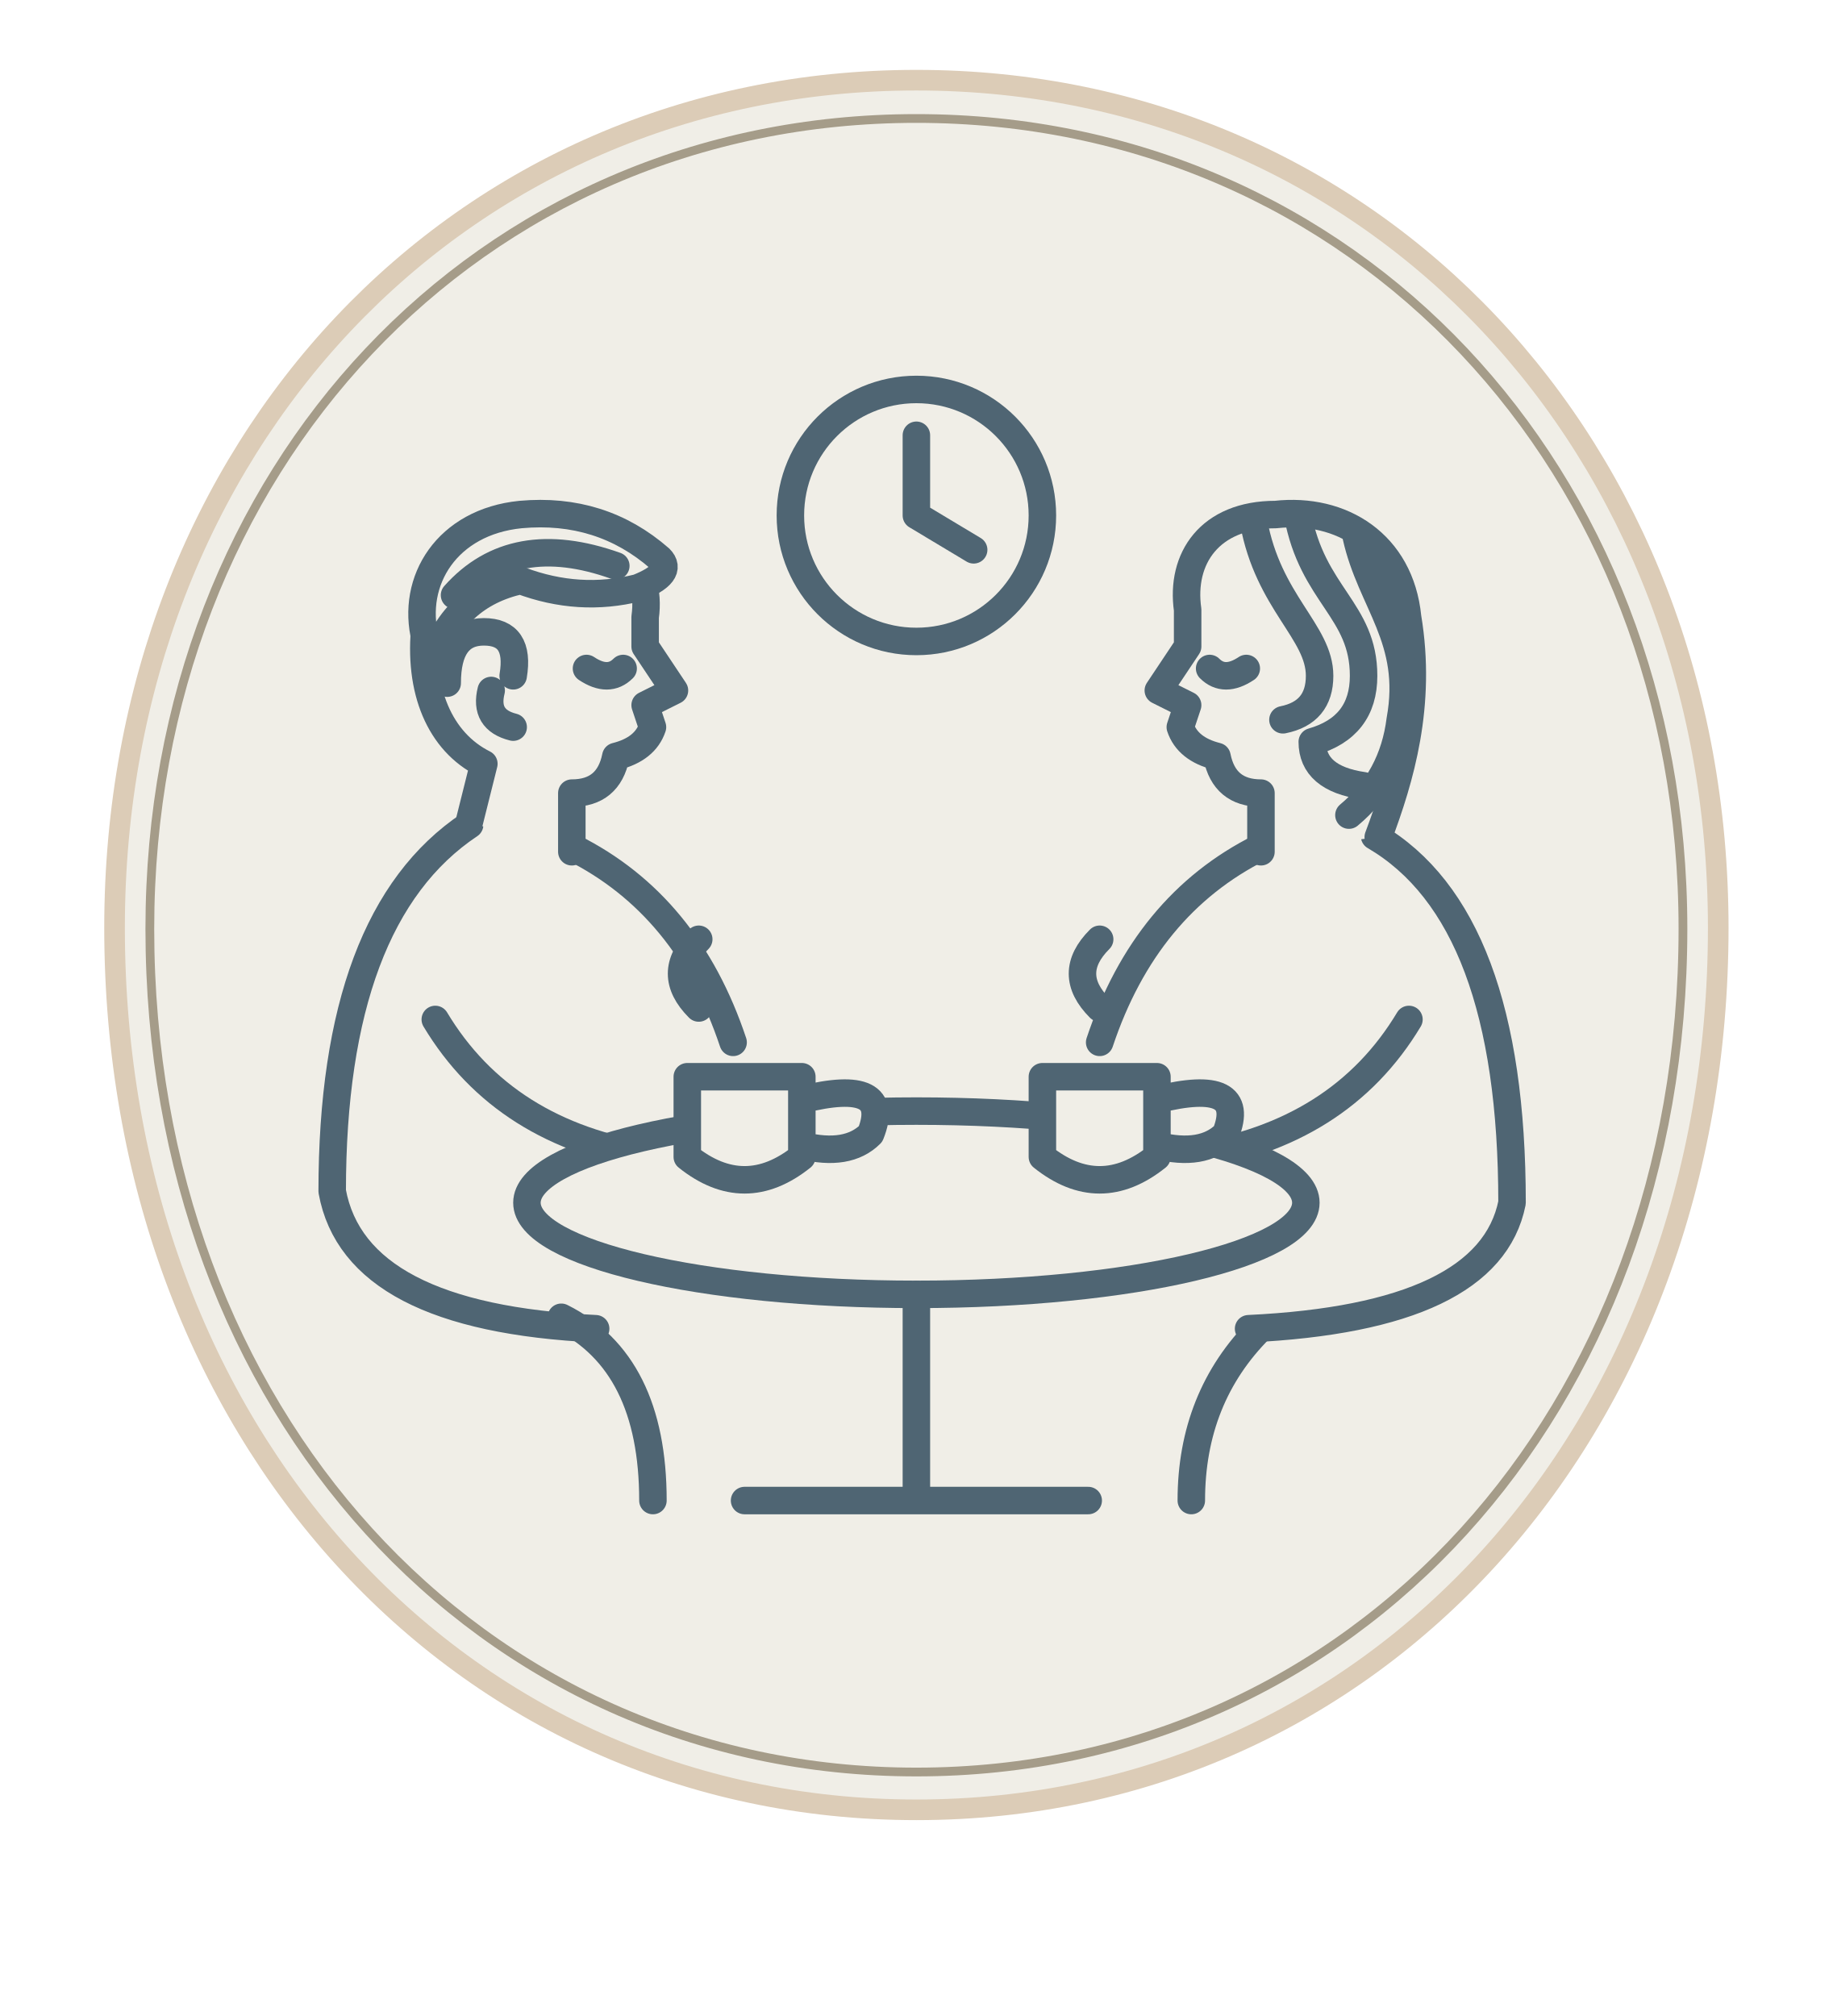
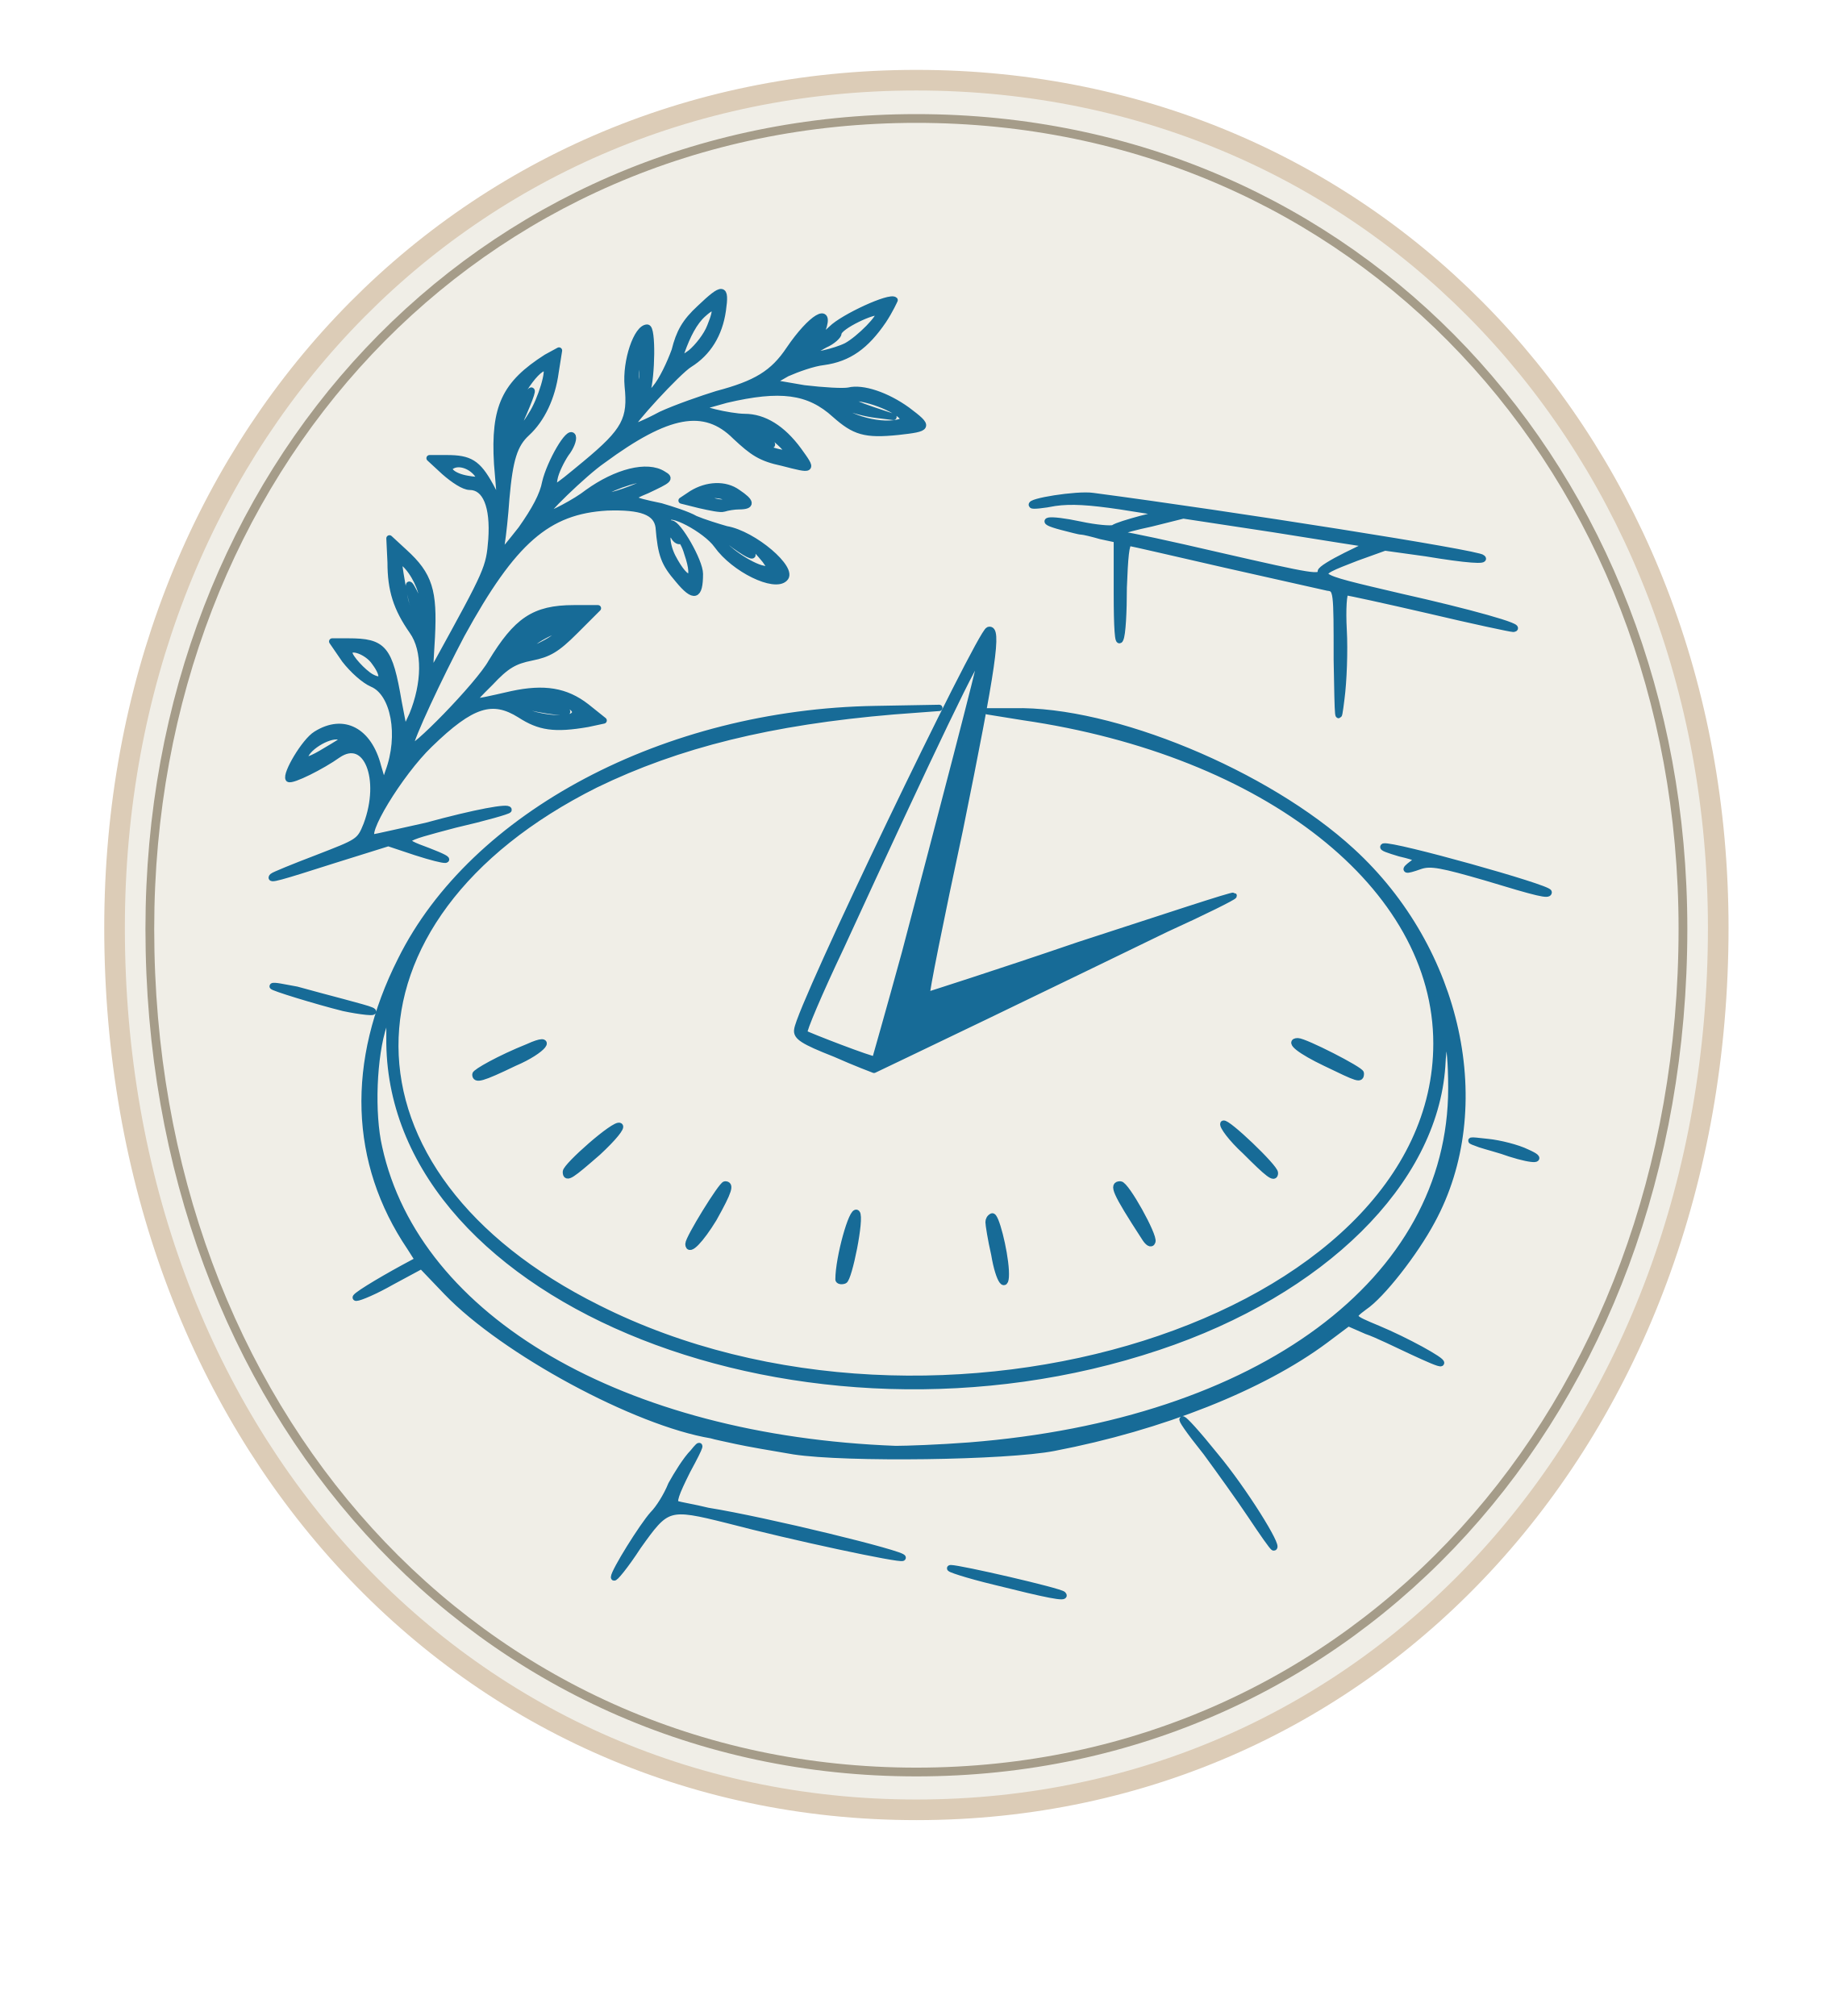
- <svg xmlns="http://www.w3.org/2000/svg" viewBox="0 0 160 176" aria-hidden="true" focusable="false" data-badge-art="duo-completion-days-10" data-art-motif="a-table-for-two">
+ <svg xmlns="http://www.w3.org/2000/svg" viewBox="0 0 160 176" aria-hidden="true" focusable="false" data-badge-art="duo-completion-days-10" data-art-motif="dix-rendez-vous">
  <defs>
    <clipPath id="oba-asset-duo-completion-days-10-e-scene">
      <path d="M80 7 C120 7 150 39 150 81 C150 125 120 158 80 158 C40 158 10 125 10 81 C10 39 40 7 80 7Z" transform="translate(80 83) scale(.92) translate(-80 -83)" />
    </clipPath>
  </defs>
  <path d="M80 7 C120 7 150 39 150 81 C150 125 120 158 80 158 C40 158 10 125 10 81 C10 39 40 7 80 7Z" fill="#F0EEE7" stroke="#DCCCB7" stroke-width="1.8" />
  <path d="M80 7 C120 7 150 39 150 81 C150 125 120 158 80 158 C40 158 10 125 10 81 C10 39 40 7 80 7Z" transform="translate(80 83) scale(.956) translate(-80 -83)" fill="none" stroke="#A59C89" stroke-width=".8" />
-   <g clip-path="url(#oba-asset-duo-completion-days-10-e-scene)" fill="none" stroke="#4F6573" stroke-width="2.4" stroke-linecap="round" stroke-linejoin="round">
-     <circle cx="80" cy="45" r="11" fill="none" />
-     <path d="M80 38V45L85 48" />
-     <path d="M41 72Q29 80 29 104Q31 115 52 116M50 74Q60 79 64 91M120 73Q132 80 132 105Q130 115 109 116M110 74Q100 79 96 91" />
-     <path d="M38 89Q44 99 57 101M123 89Q117 99 104 101M49 115Q57 119 57 131M110 116Q104 122 104 131" />
-     <ellipse cx="80" cy="105" rx="34" ry="8" fill="#F0EEE7" />
-     <path d="M80 113V130M65 131H95" />
-     <path d="M60 94H70V101Q65 105 60 101ZM70 96Q78 94 76 99Q74 101 70 100M91 94H101V101Q96 105 91 101ZM101 96Q109 94 107 99Q105 101 101 100" fill="#F0EEE7" />
-     <path d="M61 88Q58 85 61 82M96 88Q93 85 96 82" />
-     <g transform="translate(48 59) rotate(0) scale(0.64 0.64)" stroke-width="3.75">
-       <path d="M-11 20 L-9 12 C-15 9-18 2-17-7 C-17-16-10-22 0-21 C9-21 14-15 13-8 L13-4 L17 2 L13 4 L14 7 Q13 10 9 11 Q8 16 3 16 L3 24" fill="#F0EEE7" />
-       <path d="M-17-5 C-19-13-14-21-4-22 Q7-23 15-16 Q17-14 12-12 Q4-10-4-13 Q-13-11-16-2" fill="#F0EEE7" />
-       <path d="M-13-11 Q-5-20 9-15 M-14 1 Q-14-6-9-6 Q-4-6-5 0 M-8 2 Q-9 6-5 7" />
-       <path d="M5-1 Q8 1 10-1" />
-     </g>
-     <g transform="translate(112 59) rotate(0) scale(-0.64 0.64)" stroke-width="3.75">
-       <path d="M-13 22 C-16 14-19 4-17-8 C-16-18-8-23 1-22 C10-22 14-16 13-9 L13-4 L17 2 L13 4 L14 7 Q13 10 9 11 Q8 16 3 16 L3 24" fill="#F0EEE7" />
-       <path d="M-2-22 C-4-11-11-9-11 0 Q-11 7-4 9 Q-4 14-11 15 M4-21 C2-10-5-6-5 0 Q-5 5 0 6 M-10-19 C-12-10-18-5-16 6 Q-15 14-9 19" />
-       <path d="M5-1 Q8 1 10-1" />
-     </g>
+   <g clip-path="url(#oba-asset-duo-completion-days-10-e-scene)" fill="#176B97" stroke="#176B97" stroke-width=".55" stroke-linejoin="round">
+     <path d="M86.9 138.1C84.4 137.5 82.6 136.9 83 136.9 83.8 136.9 92.5 138.9 92.8 139.2 93.2 139.6 91.3 139.2 86.9 138.1ZM53.6 137.7C53.6 137.2 56.1 133.2 57 132.2 57.5 131.7 58.2 130.6 58.6 129.6 59.1 128.7 59.9 127.4 60.5 126.8 61.3 125.8 61.3 126 60 128.4 59 130.4 58.7 131.2 59.1 131.3 59.3 131.4 60.6 131.6 61.8 131.9 66.8 132.7 79.1 135.7 78.8 136 78.6 136.2 69.2 134.2 63.5 132.7 58.3 131.4 58.2 131.5 55.7 135 54.6 136.7 53.6 137.9 53.6 137.7ZM109.2 132.3C108.2 130.8 106.4 128.3 105.3 126.8 102.1 122.8 102.8 123 106.1 127.1 108.6 130.1 111.7 135.1 111.2 135.1 111.1 135.1 110.2 133.8 109.2 132.3ZM69.3 126.7C67.5 126.4 65.2 126 64.3 125.8 63.4 125.6 62.4 125.4 62.1 125.3 55.5 124.2 44 118 39 112.8L36.8 110.5 34.2 111.9C32.8 112.7 31.4 113.3 31.1 113.3 30.7 113.3 33 111.9 35.2 110.7L36.5 110 35.8 108.9C30.8 101.5 30.5 92.7 35 83.8 41.3 71.1 58.1 62.2 76.4 61.9L82 61.8 78 62.1C67.3 63 59.2 65 52 68.5 28.6 80.2 28.7 102.5 52.2 114.2 81.8 129.1 125.4 115.3 125.4 91.1 125.4 77.4 110.6 65.7 89.3 62.6L86.2 62.1 88.5 62.1C97.1 61.9 110.6 67.5 118 74.3 127.4 82.9 130.4 96.7 125 106.6 123.5 109.4 120.6 113.1 119.1 114.1 117.9 115 117.9 115 120.3 116 122.7 117 126 118.8 125.8 119 125.7 119.1 124.6 118.6 123.3 118 122 117.4 120.2 116.5 119.3 116.2L117.7 115.5 115.7 117C110.2 121.1 101.4 124.6 92 126.4 87.9 127.2 73.9 127.4 69.3 126.7ZM84.6 126.2C110 124.2 126.7 111.8 126.7 95 126.7 90.5 126.1 89.2 125.9 93.1 125.2 103.2 115.5 112.8 101.1 117.6 70.3 127.9 34.3 113.7 34 91.1L34 87.9 33.5 89.5C32.6 92.2 32.4 97.2 33.1 100.2 36.4 115.2 54.4 125.6 78.2 126.5 79.1 126.5 82 126.4 84.6 126.2ZM73.2 111.7C73.2 109.8 74.4 105.5 74.8 105.9 75.2 106.3 74.1 111.7 73.7 111.8 73.4 111.9 73.2 111.8 73.2 111.7ZM86.8 109.5C86.5 108.2 86.3 106.9 86.3 106.7 86.3 106.5 86.4 106.3 86.6 106.2 86.9 106 87.7 109.1 87.8 110.9 87.9 112.8 87.2 111.9 86.8 109.5ZM60.1 108.6C60.1 108.1 63 103.4 63.3 103.4 63.8 103.4 63.7 103.9 62.3 106.4 61.2 108.2 60.1 109.4 60.1 108.6ZM99.9 108C97.3 104 97.1 103.4 97.8 103.4 98.3 103.4 100.8 107.9 100.6 108.4 100.5 108.7 100.2 108.5 99.9 108ZM49.4 102.3C49.4 101.8 53.7 98 54.1 98.3 54.3 98.4 53.6 99.3 52.2 100.6 49.9 102.6 49.4 103 49.4 102.3ZM108.7 100.5C107.5 99.4 106.7 98.3 106.8 98.1 107.1 97.9 111.3 101.9 111.3 102.4 111.3 103 110.7 102.5 108.7 100.5ZM131.8 100.7C131 100.4 129.8 100.1 129.2 99.9 128.1 99.5 128.1 99.5 129.9 99.7 130.9 99.8 132.5 100.2 133.3 100.6 134.9 101.3 134 101.4 131.8 100.7ZM41.5 93.8C41.5 93.6 43.6 92.4 46.1 91.4 48.5 90.3 47.5 91.7 44.9 92.8 42 94.2 41.5 94.3 41.5 93.8ZM115.7 92.8C113.6 91.8 112.4 90.9 113.3 90.9 113.9 90.9 118.8 93.4 118.8 93.7 118.8 94.3 118.6 94.2 115.7 92.8ZM72.9 92C70.1 90.9 69.5 90.5 69.6 89.9 69.8 87.9 85.5 55.3 86.3 55 87.2 54.7 86.7 58.1 83.8 72.4 82.1 80.3 80.8 86.8 80.9 86.9 80.9 86.9 86.9 85 94.2 82.5 101.6 80.1 107.6 78.1 107.7 78.2 107.7 78.3 105.1 79.6 101.8 81.1 98.5 82.7 91.5 86.1 86.1 88.7 80.7 91.3 76.3 93.4 76.3 93.4 76.3 93.4 74.7 92.8 72.9 92ZM79 83.2C82 71.8 85.7 57.7 85.7 57.2 85.6 56.5 81.4 65.3 73.4 82.7 71.5 86.7 70.1 90 70.2 90.2 70.5 90.4 76.2 92.6 76.4 92.5 76.4 92.5 77.6 88.3 79 83.2ZM30 88C27.6 87.4 23.7 86.2 23.8 86.1 23.9 86 24.8 86.2 25.9 86.4 28.4 87.1 32 88 32.4 88.2 33.1 88.5 31.4 88.3 30 88ZM129.7 76.6C125.9 75.5 124.9 75.3 124 75.6 122.6 76.1 122.5 76 123.3 75.4 123.9 75 123.9 74.9 122.2 74.5 121.2 74.2 120.6 74 120.8 73.9 121.6 73.7 135.2 77.5 135.2 77.9 135.2 78.2 134.3 78 129.7 76.6ZM23.8 76.5C23.9 76.4 25.6 75.7 27.7 74.9 31.3 73.5 31.4 73.5 32 72 33.5 68 32 64.2 29.5 65.9 28.1 66.9 25.5 68.2 25.2 68 24.9 67.6 26.6 64.7 27.6 64.1 30 62.6 32.2 63.8 33 66.9L33.5 68.6 33.9 67.4C35.1 64.2 34.4 60.5 32.5 59.7 31.8 59.4 30.8 58.5 30.1 57.6L29 56 30.4 56C33.5 56 34 56.6 34.8 61.3L35.3 63.9 36 62.4C37.1 59.7 37.2 56.8 36 55.1 34.6 53.1 34.1 51.5 34.1 49.1L34 47 35.3 48.2C37.5 50.2 37.9 51.6 37.7 55.6L37.5 59 38.2 57.8C42.6 49.8 42.7 49.6 42.9 47.1 43.1 44.2 42.4 42.5 41 42.5 40.5 42.5 39.6 41.9 38.8 41.2L37.5 40 39 40C41 40 41.7 40.4 42.8 42.4L43.7 44.1 43.4 40.5C43.1 35.5 44.1 33.5 47.7 31.2L48.8 30.6 48.5 32.5C48.2 34.7 47.3 36.6 46 37.8 44.9 38.8 44.5 40.1 44.2 43.5 44.1 45 43.9 46.8 43.8 47.4 43.6 48.6 43.6 48.6 45.5 46.2 46.7 44.5 47.4 43.2 47.6 42.1 48 40.4 49.7 37.4 50 38.1 50.1 38.4 49.8 39.1 49.4 39.6 49 40.2 48.5 41.2 48.4 41.8 48.2 42.9 48.2 42.9 51.1 40.5 54.6 37.6 55.1 36.6 54.8 33.7 54.6 31.5 55.6 28.6 56.5 28.6 57 28.6 56.9 32.9 56.5 34.2 56.1 35.1 56.2 35.1 57.2 33.9 57.8 33.2 58.5 31.7 58.9 30.6 59.3 29 59.8 28.1 61.1 26.9 63.1 25 63.4 25 63.1 27.1 62.8 29.2 61.8 30.8 60.2 31.8 59.2 32.4 54.9 37.1 55.1 37.3 55.2 37.4 56.4 36.9 57.7 36.2 59 35.6 61.3 34.8 62.6 34.4 66 33.5 67.5 32.6 68.9 30.5 70.8 27.7 72.6 26.6 71.8 28.8L71.4 29.8 72.6 28.7C73.6 27.7 77.7 25.8 78.1 26.2 78.1 26.2 77.7 27.1 77.1 28 75.6 30.2 74.1 31.3 71.9 31.6 71 31.7 69.6 32.2 68.7 32.6L67.3 33.4 70.2 33.9C71.9 34.1 73.6 34.2 74.1 34.1 75.3 33.8 77.4 34.5 79.2 35.8 81.2 37.3 81.1 37.4 78.4 37.7 75.5 38 74.6 37.7 72.9 36.2 70.6 34.1 68.1 33.8 63.4 34.9L60.9 35.6 62.4 36C63.2 36.2 64.4 36.4 65 36.4 66.7 36.4 68.3 37.4 69.7 39.3 71 41.1 71 41.1 68.3 40.4 66.4 40 65.7 39.5 64.2 38.1 61.5 35.4 58.3 36 52.6 40.2 51 41.3 47.2 45 47.6 45 48 45 50.3 43.8 51.3 43 53.8 41.2 56.5 40.5 57.9 41.4 58.6 41.8 58.4 41.9 56.5 42.8 54.8 43.5 54.8 43.6 57.7 44.2 58.7 44.5 60 44.9 60.7 45.3 61.4 45.6 62.7 46 63.4 46.2 65.8 46.6 69.4 49.7 68.5 50.5 67.6 51.4 64.1 49.7 62.6 47.6 61.6 46.2 58.3 44.5 58.3 45.3 58.3 45.5 58.4 45.7 58.6 45.7 59.2 45.7 61.1 49 61.1 50.1 61.1 52.1 60.6 52.3 59.2 50.6 58 49.2 57.7 48.5 57.5 46 57.3 44.7 56 44.2 53 44.3 47.8 44.6 44.8 47.2 40.3 55.4 38.4 59 35.8 64.5 35.8 65.2 35.8 65.9 41.8 59.8 42.9 57.8 45.1 54.2 46.6 53.1 50.1 53.1L52.2 53.1 50.2 55.1C48.6 56.7 47.9 57.1 46.4 57.4 44.9 57.7 44.2 58.1 42.8 59.6 40.8 61.6 40.7 61.5 44.7 60.6 47.5 60 49.4 60.3 51.2 61.7L52.7 62.9 51.3 63.2C48.4 63.7 47.1 63.5 45.4 62.4 43 60.9 41.2 61.4 37.5 65 34.9 67.5 31.5 73.1 32.6 73.1 32.8 73.1 34.9 72.6 37.2 72.1 41.6 70.9 44.4 70.4 44.4 70.7 44.4 70.8 42.3 71.4 39.7 72 34.8 73.3 34.7 73.3 37.4 74.3 40 75.3 39.1 75.3 36.3 74.4L33.9 73.6 29.1 75.1C24.4 76.6 23.4 76.9 23.8 76.5ZM29.6 64.3C28.6 64.1 26.6 65.4 26.6 66.2 26.6 66.5 27.2 66.3 28.5 65.5 30.2 64.5 30.3 64.4 29.6 64.3ZM50 62.5C50.7 62 49.6 61.3 47.9 61.1L46.3 61 47.8 61.4C48.6 61.7 49.4 62 49.5 62.1 49.8 62.4 46 61.8 45.5 61.5 45.3 61.4 45.1 61.4 45.1 61.5 45.1 62.3 49 63.1 50 62.5ZM32.7 57.8C32.1 56.9 30.5 56.3 30.5 57 30.5 57.4 31.7 58.7 32.4 59.1 33.5 59.7 33.6 59 32.7 57.8ZM48.5 54.5C49.6 54 49.7 53.9 49 53.9 48 53.9 45.3 55.4 45 56.2 44.8 56.6 45.1 56.5 45.9 55.9 46.5 55.4 47.7 54.8 48.5 54.5ZM47.5 56.2C48.1 55.9 48.8 55.4 49 55.1 49.4 54.6 49.3 54.6 48.1 55.2 47.2 55.6 46.5 56.1 46.3 56.3 46 56.8 46.4 56.8 47.5 56.2ZM36 52.6C35.5 50.7 35.6 50.5 36.4 52.2 36.8 53.2 36.9 53.2 36.9 52.5 36.9 51.5 36.1 49.9 35.3 49.2 34.7 48.8 34.7 48.6 35.3 52.1 35.5 53.1 36 54.2 36.4 54.2 36.5 54.2 36.3 53.5 36 52.6ZM60 48.3C59.8 47.6 59.5 47.1 59.4 47.2 59.3 47.3 59 47.2 58.8 46.8 58.1 46 58.1 47.4 58.7 48.6 60 51.1 60.9 50.9 60 48.3ZM66.8 48.9C66.3 48.3 65.8 47.7 65.5 47.6 65 47.5 65 47.5 65.4 48 66.1 48.8 65.5 48.6 64.1 47.6 63.5 47.1 62.9 46.8 62.9 47 62.9 47.6 65.1 49.2 66.4 49.6 66.9 49.7 67.4 49.9 67.5 49.9 67.5 49.9 67.2 49.5 66.8 48.9ZM55.8 42.4C56.5 42.1 56.8 41.8 56.5 41.8 55.6 41.7 52.6 42.8 52.6 43.2 52.6 43.5 53.9 43.2 55.8 42.4ZM41.6 41.3C41 40.6 40 40.3 39.4 40.7 38.9 41 39.6 41.6 40.8 41.8 41.9 42 42.1 41.9 41.6 41.3ZM67.8 38.4C67.1 37.7 66.3 37.1 66 37.1 65.8 37.1 66.1 37.5 66.6 38 67.9 39 67.5 39.2 66.2 38.2 64.5 37.1 64.1 37 65.1 38 65.9 38.8 67.4 39.5 68.8 39.6 69 39.6 68.5 39 67.8 38.4ZM46 34.5C46.6 33.7 46.6 34 45.7 36.1 44.9 37.8 45.4 37.9 46.4 36.2 47.2 35 48.1 32.1 47.6 32.1 46.7 32.1 44.7 35.3 44.3 37.3 44.1 38.1 44.2 38 44.7 36.8 45.1 36 45.7 34.9 46 34.5ZM78.7 36.8C79.5 36.5 77.3 35.2 75.2 34.8 73.3 34.5 73.8 35 76.2 35.8L78 36.4 76.4 36.2C75.6 36.1 74.4 35.8 73.8 35.5 73.3 35.3 73 35.2 73.1 35.4 73.8 36.5 77.2 37.4 78.7 36.8ZM56.1 32.2C56.1 30.9 56 30.7 55.8 31.2 55.4 32.2 55.4 33.9 55.8 33.9 56 33.9 56.1 33.2 56.1 32.2ZM62 28.5C62.7 26.8 62.5 26.4 61.4 27.4 60.6 28.1 60 29.3 59.5 30.7L59.3 31.5 60.3 30.8C60.9 30.3 61.7 29.3 62 28.5ZM73.9 30.2C75 29.6 77 27.6 76.7 27.3 76.4 27 73.2 28.5 73.2 29.1 73.2 29.3 72.7 29.8 72 30.1 71.3 30.5 70.7 30.8 70.7 30.9 70.7 31.2 72.9 30.7 73.9 30.2ZM116.7 57.6C116.7 51.5 116.7 51.4 115.9 51.3 115.4 51.2 111.5 50.3 107 49.3 102.6 48.3 98.8 47.4 98.6 47.4 98.3 47.4 98.2 48.7 98.1 51.3 98.1 53.4 98 55.4 97.8 55.8 97.6 56.3 97.5 54.8 97.5 51.8L97.5 47.1 96.1 46.8C95.4 46.6 94.6 46.4 94.4 46.4 94.2 46.4 93.5 46.2 92.7 46 90.4 45.4 91.5 45.2 94.3 45.8 95.7 46.1 97 46.2 97.2 46.1 97.5 45.9 98.5 45.6 99.6 45.3L101.6 44.8 97.8 44.2C95.1 43.8 93.5 43.7 92.1 43.9 91.1 44.1 90.1 44.2 90.1 44.1 89.7 43.8 94 43.1 95.4 43.3 107.5 44.9 129.1 48.3 129.4 48.7 129.8 49 128.1 48.9 124.5 48.3L120.9 47.8 118.4 48.7C114.3 50.3 114.2 50.2 122.3 52.1 128.1 53.4 133.2 54.8 132.1 54.9 131.9 54.9 128.6 54.2 124.8 53.3 120.9 52.4 117.7 51.7 117.5 51.7 117.3 51.7 117.2 53.2 117.3 55 117.4 56.8 117.3 59.5 117.1 61 116.8 63.4 116.8 63.1 116.7 57.6ZM115.3 49.9C115.3 49.7 116.3 49.1 117.5 48.5 118.7 47.9 119.6 47.5 119.5 47.5 119.3 47.5 115.6 46.9 111.2 46.2L103.3 45 100.5 45.7C97.7 46.3 96.8 46.7 98 46.7 98.4 46.7 102.1 47.5 106.4 48.5 114.7 50.4 115.3 50.5 115.3 49.9ZM61.1 44.1L59.5 43.7 60.4 43.1C61.7 42.3 63.3 42.2 64.4 43 65.6 43.8 65.7 44.2 64.5 44.2 64.1 44.2 63.5 44.3 63.2 44.4 62.9 44.5 62 44.3 61.1 44.1ZM63.4 43.5C63.3 43.3 62.7 43.2 62.1 43.2 61.1 43.2 61.1 43.3 61.7 43.5 62.6 44 63.7 44 63.4 43.5Z" fill-rule="evenodd" />
  </g>
</svg>
